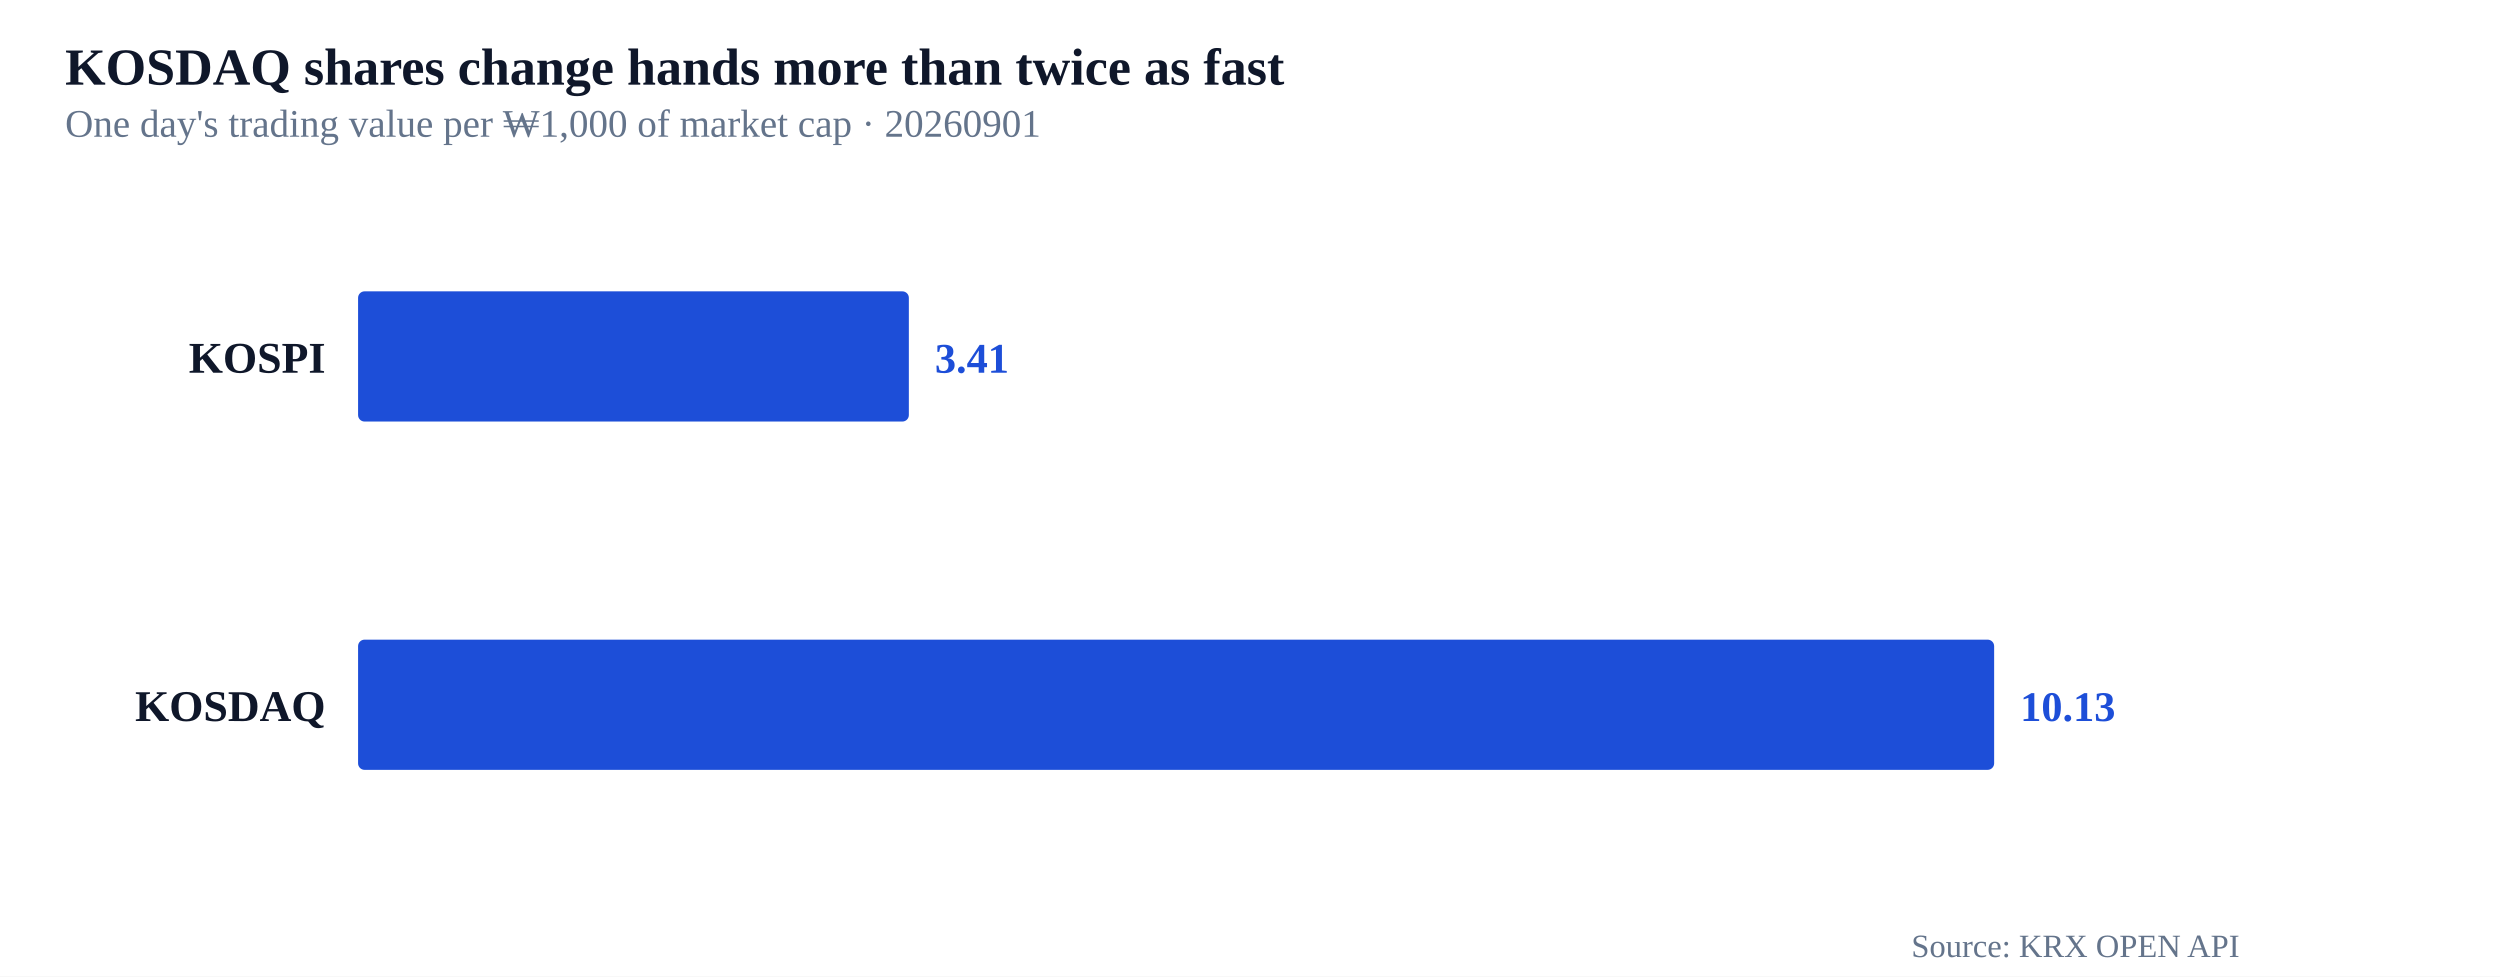
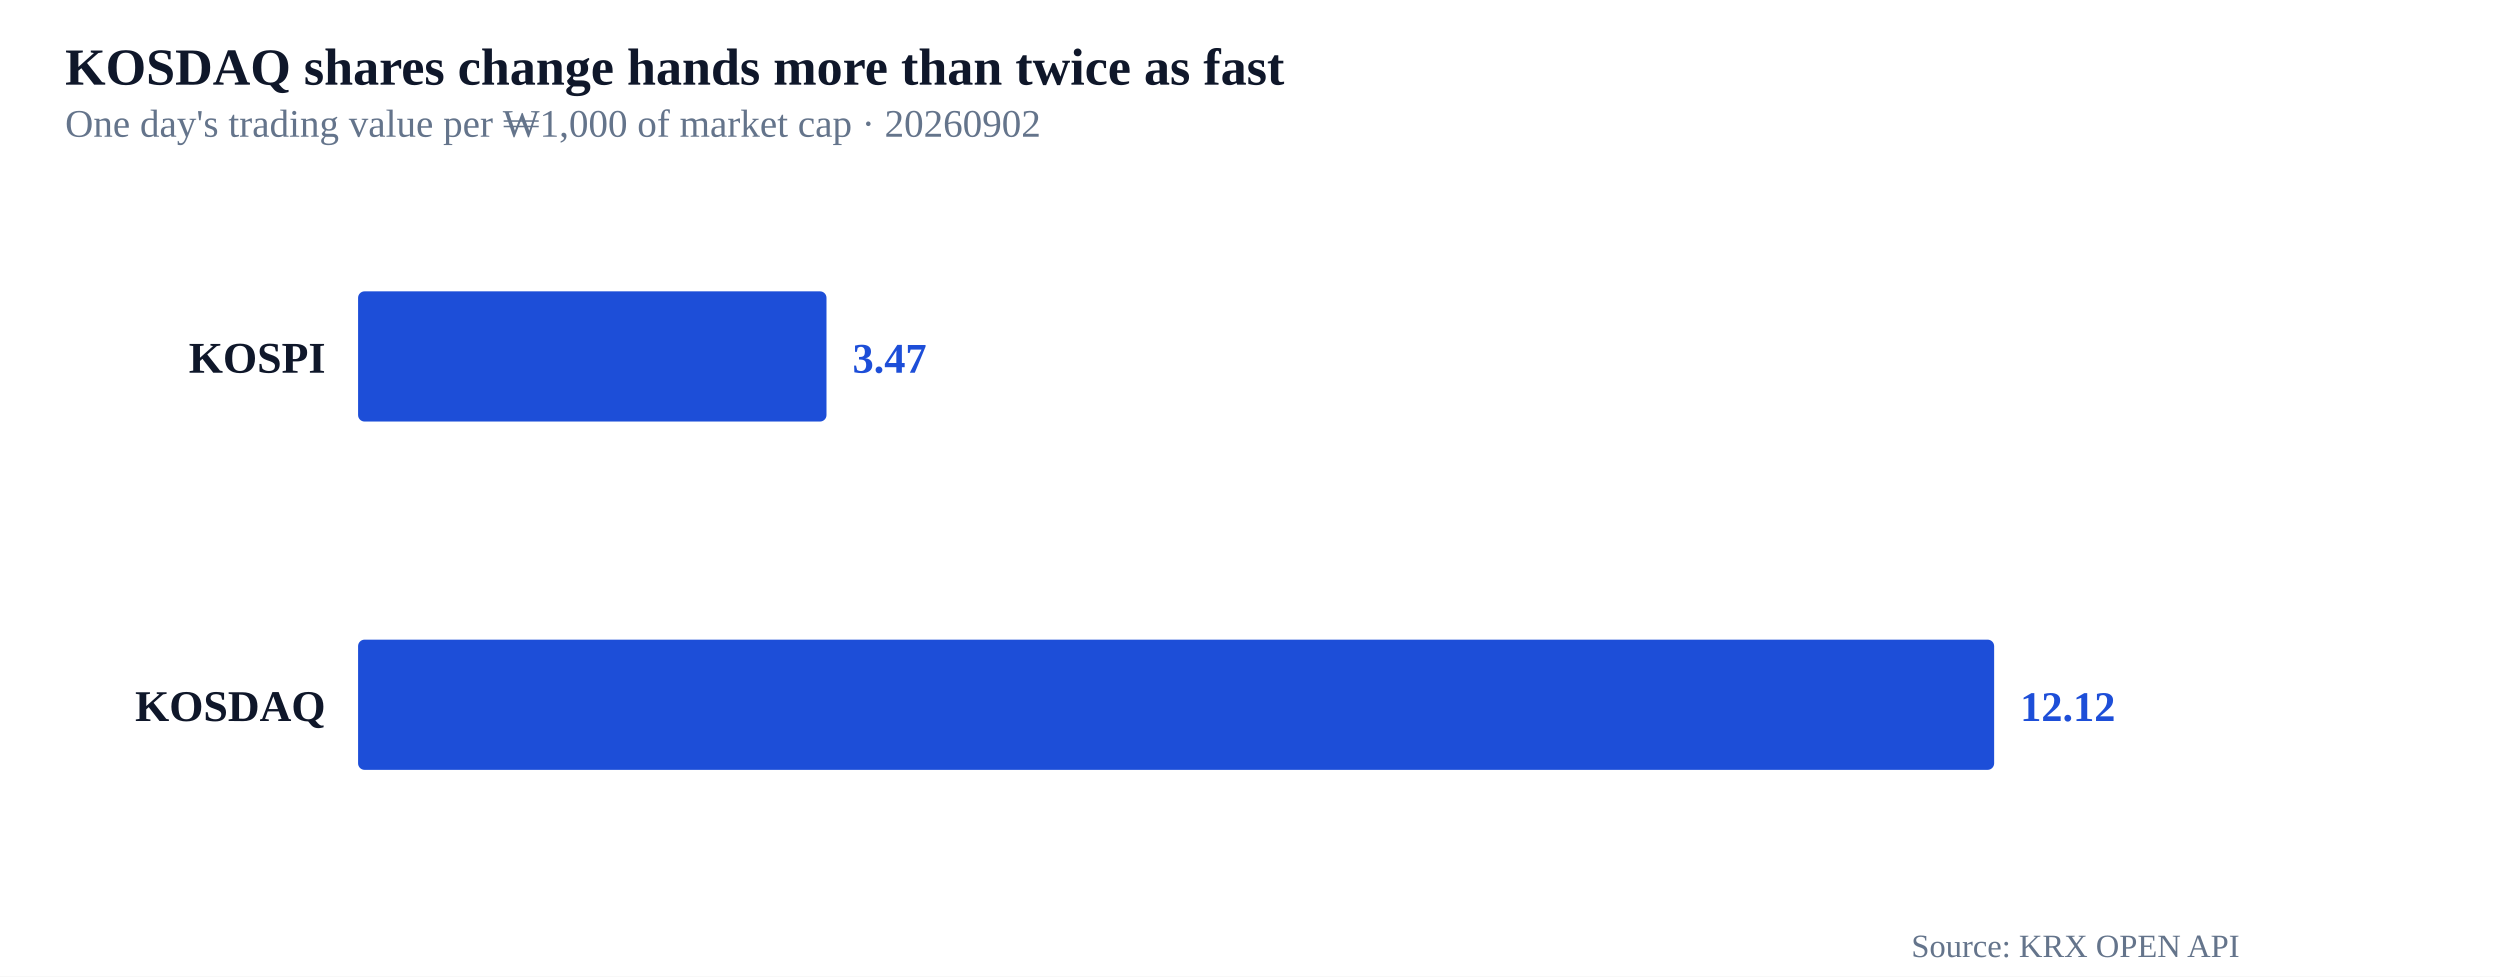
<svg xmlns="http://www.w3.org/2000/svg" viewBox="0 0 768 300" font-family="Georgia,'Times New Roman',serif" role="img" aria-label="Daily turnover per 1000 of market cap: KOSDAQ trades far more actively than KOSPI">
  <rect width="768" height="300" fill="#ffffff" />
  <text x="20" y="26" font-size="16" font-weight="700" fill="#0f172a">KOSDAQ shares change hands more than twice as fast</text>
-   <text x="20" y="42" font-size="12" fill="#64748b">One day's trading value per ₩1,000 of market cap · 20260901</text>
-   <rect x="110" y="89.5" width="169.2" height="40" fill="#1d4ed8" rx="2" />
+   <text x="20" y="42" font-size="12" fill="#64748b">One day's trading value per ₩1,000 of market cap · 20260902</text>
+   <rect x="110" y="89.5" width="143.9" height="40" fill="#1d4ed8" rx="2" />
  <text x="100" y="114.5" text-anchor="end" font-size="13.5" font-weight="700" fill="#0f172a">KOSPI</text>
-   <text x="287.2" y="114.5" font-size="13" font-weight="700" fill="#1d4ed8">3.41</text>
+   <text x="261.9" y="114.5" font-size="13" font-weight="700" fill="#1d4ed8">3.47</text>
  <rect x="110" y="196.5" width="502.6" height="40" fill="#1d4ed8" rx="2" />
  <text x="100" y="221.5" text-anchor="end" font-size="13.5" font-weight="700" fill="#0f172a">KOSDAQ</text>
-   <text x="620.6" y="221.5" font-size="13" font-weight="700" fill="#1d4ed8">10.13</text>
+   <text x="620.6" y="221.5" font-size="13" font-weight="700" fill="#1d4ed8">12.12</text>
  <text x="688" y="294" text-anchor="end" font-size="10" fill="#64748b">Source: KRX OPEN API</text>
</svg>
